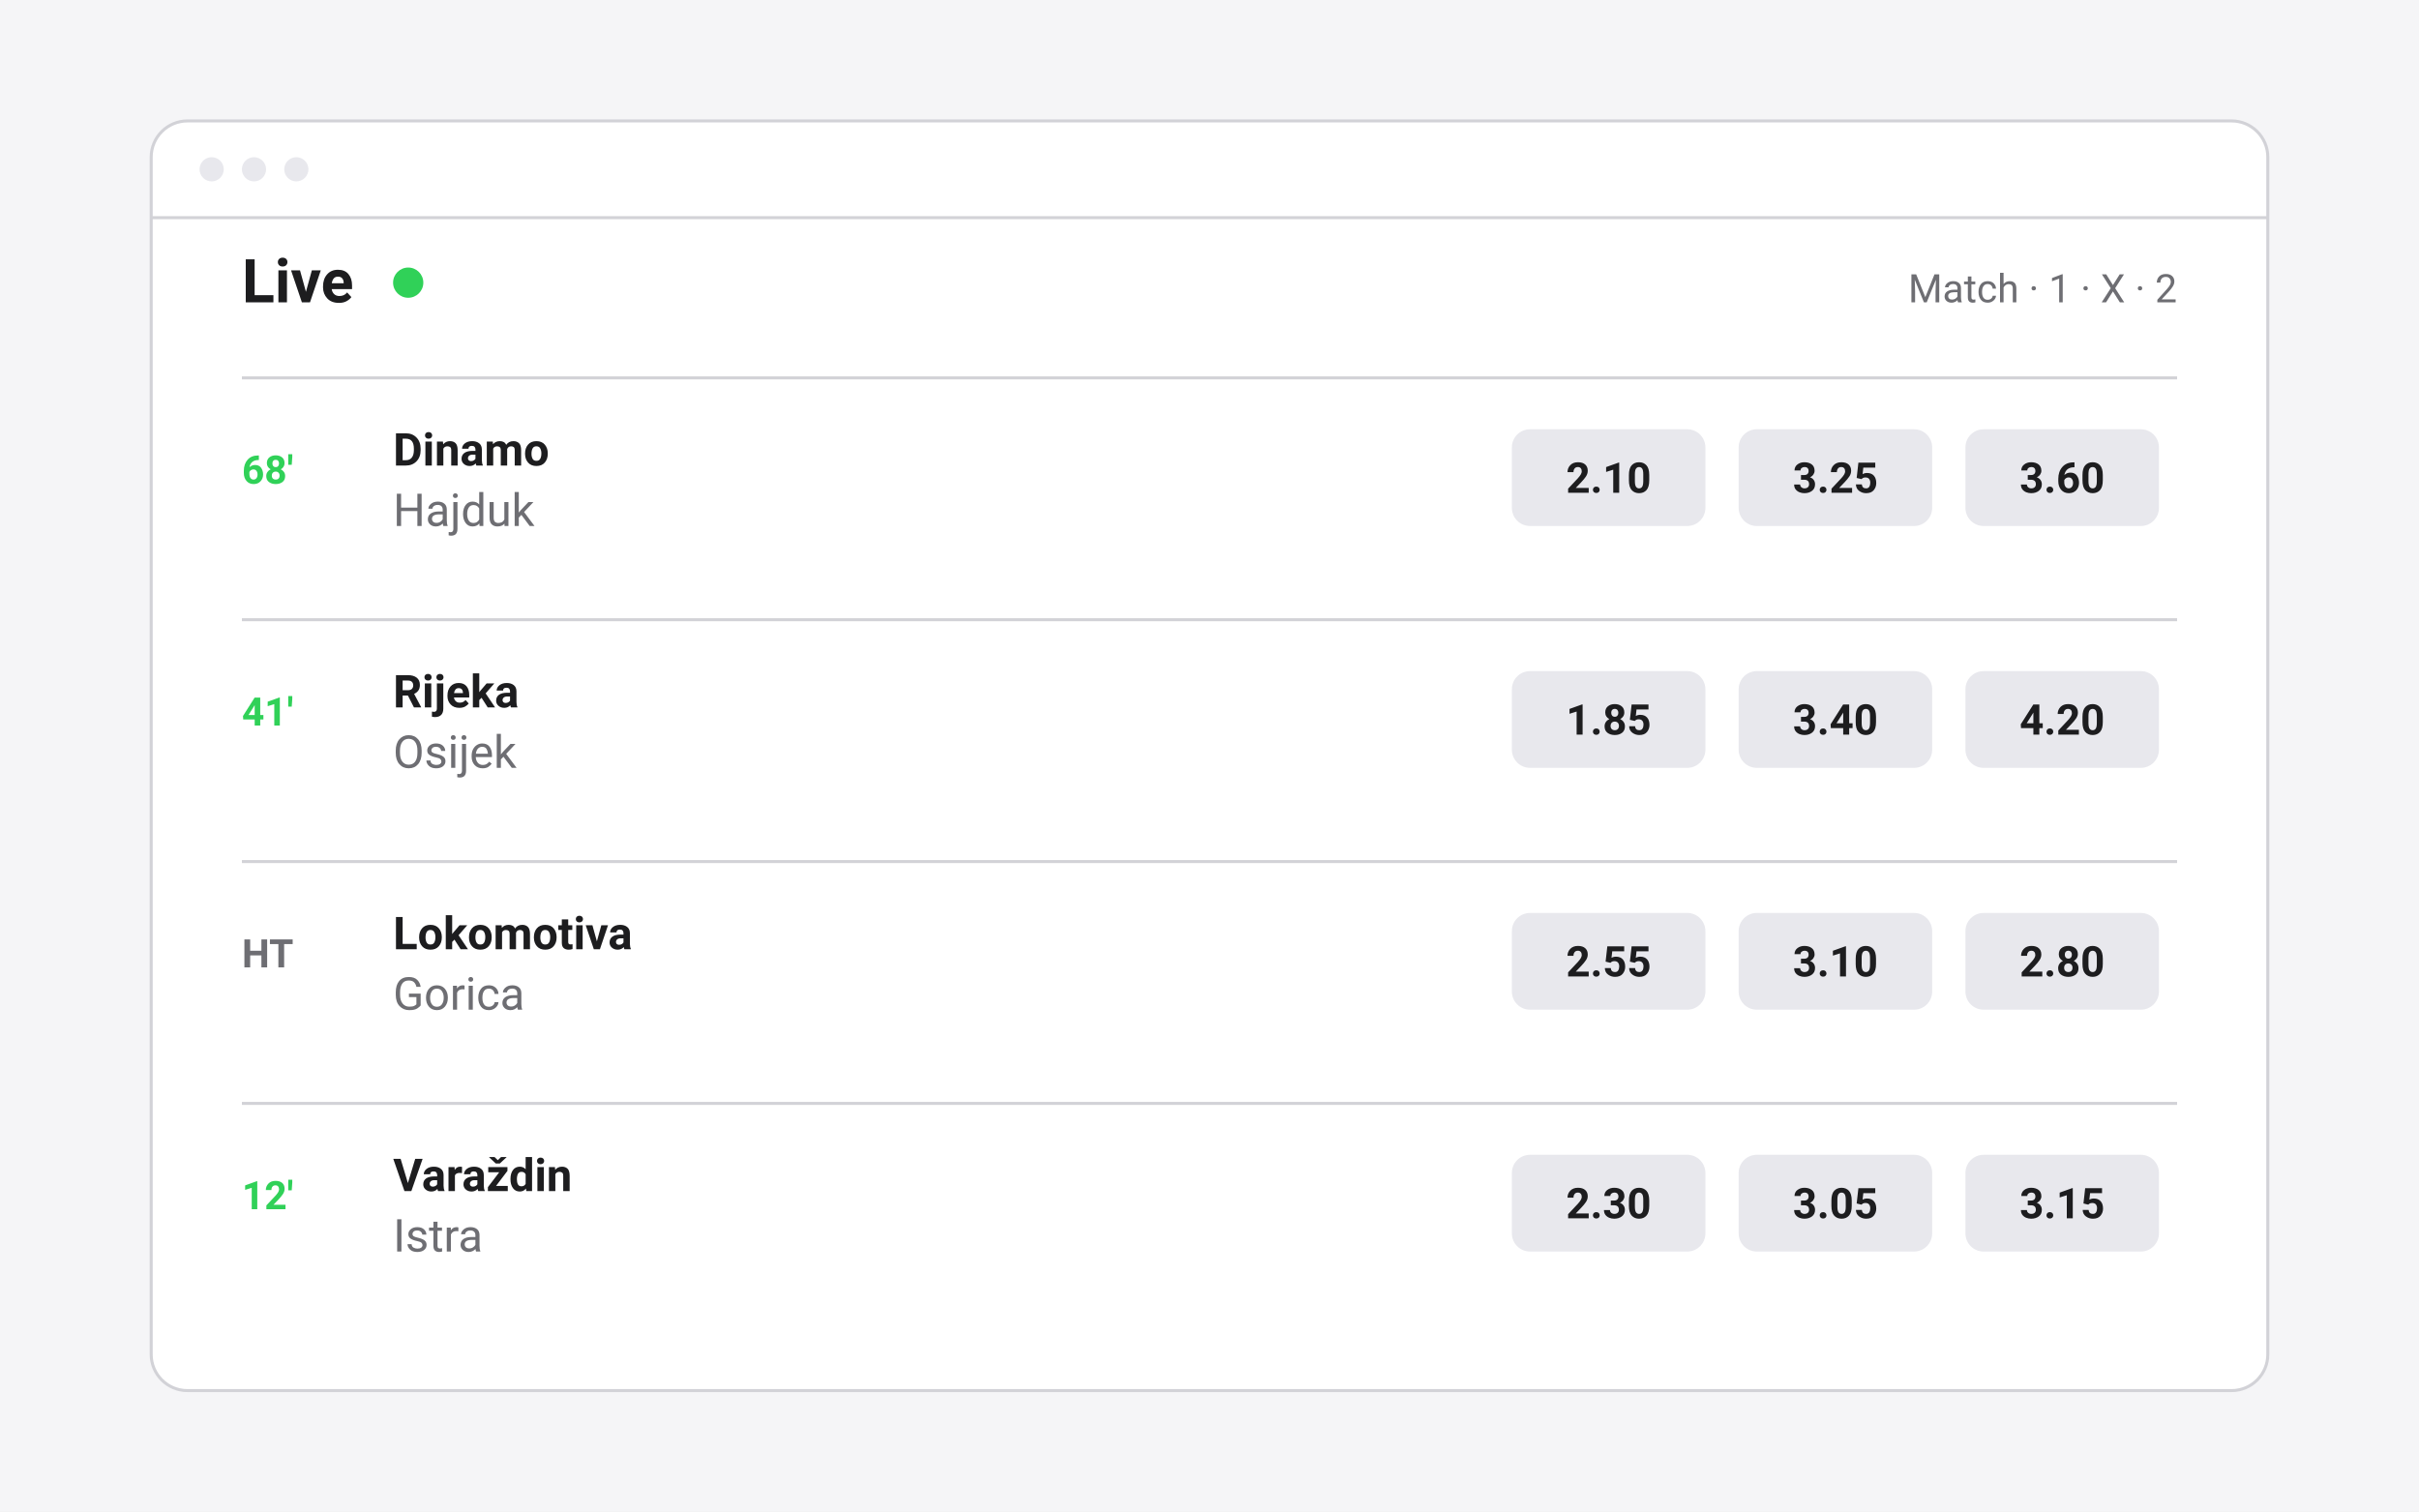
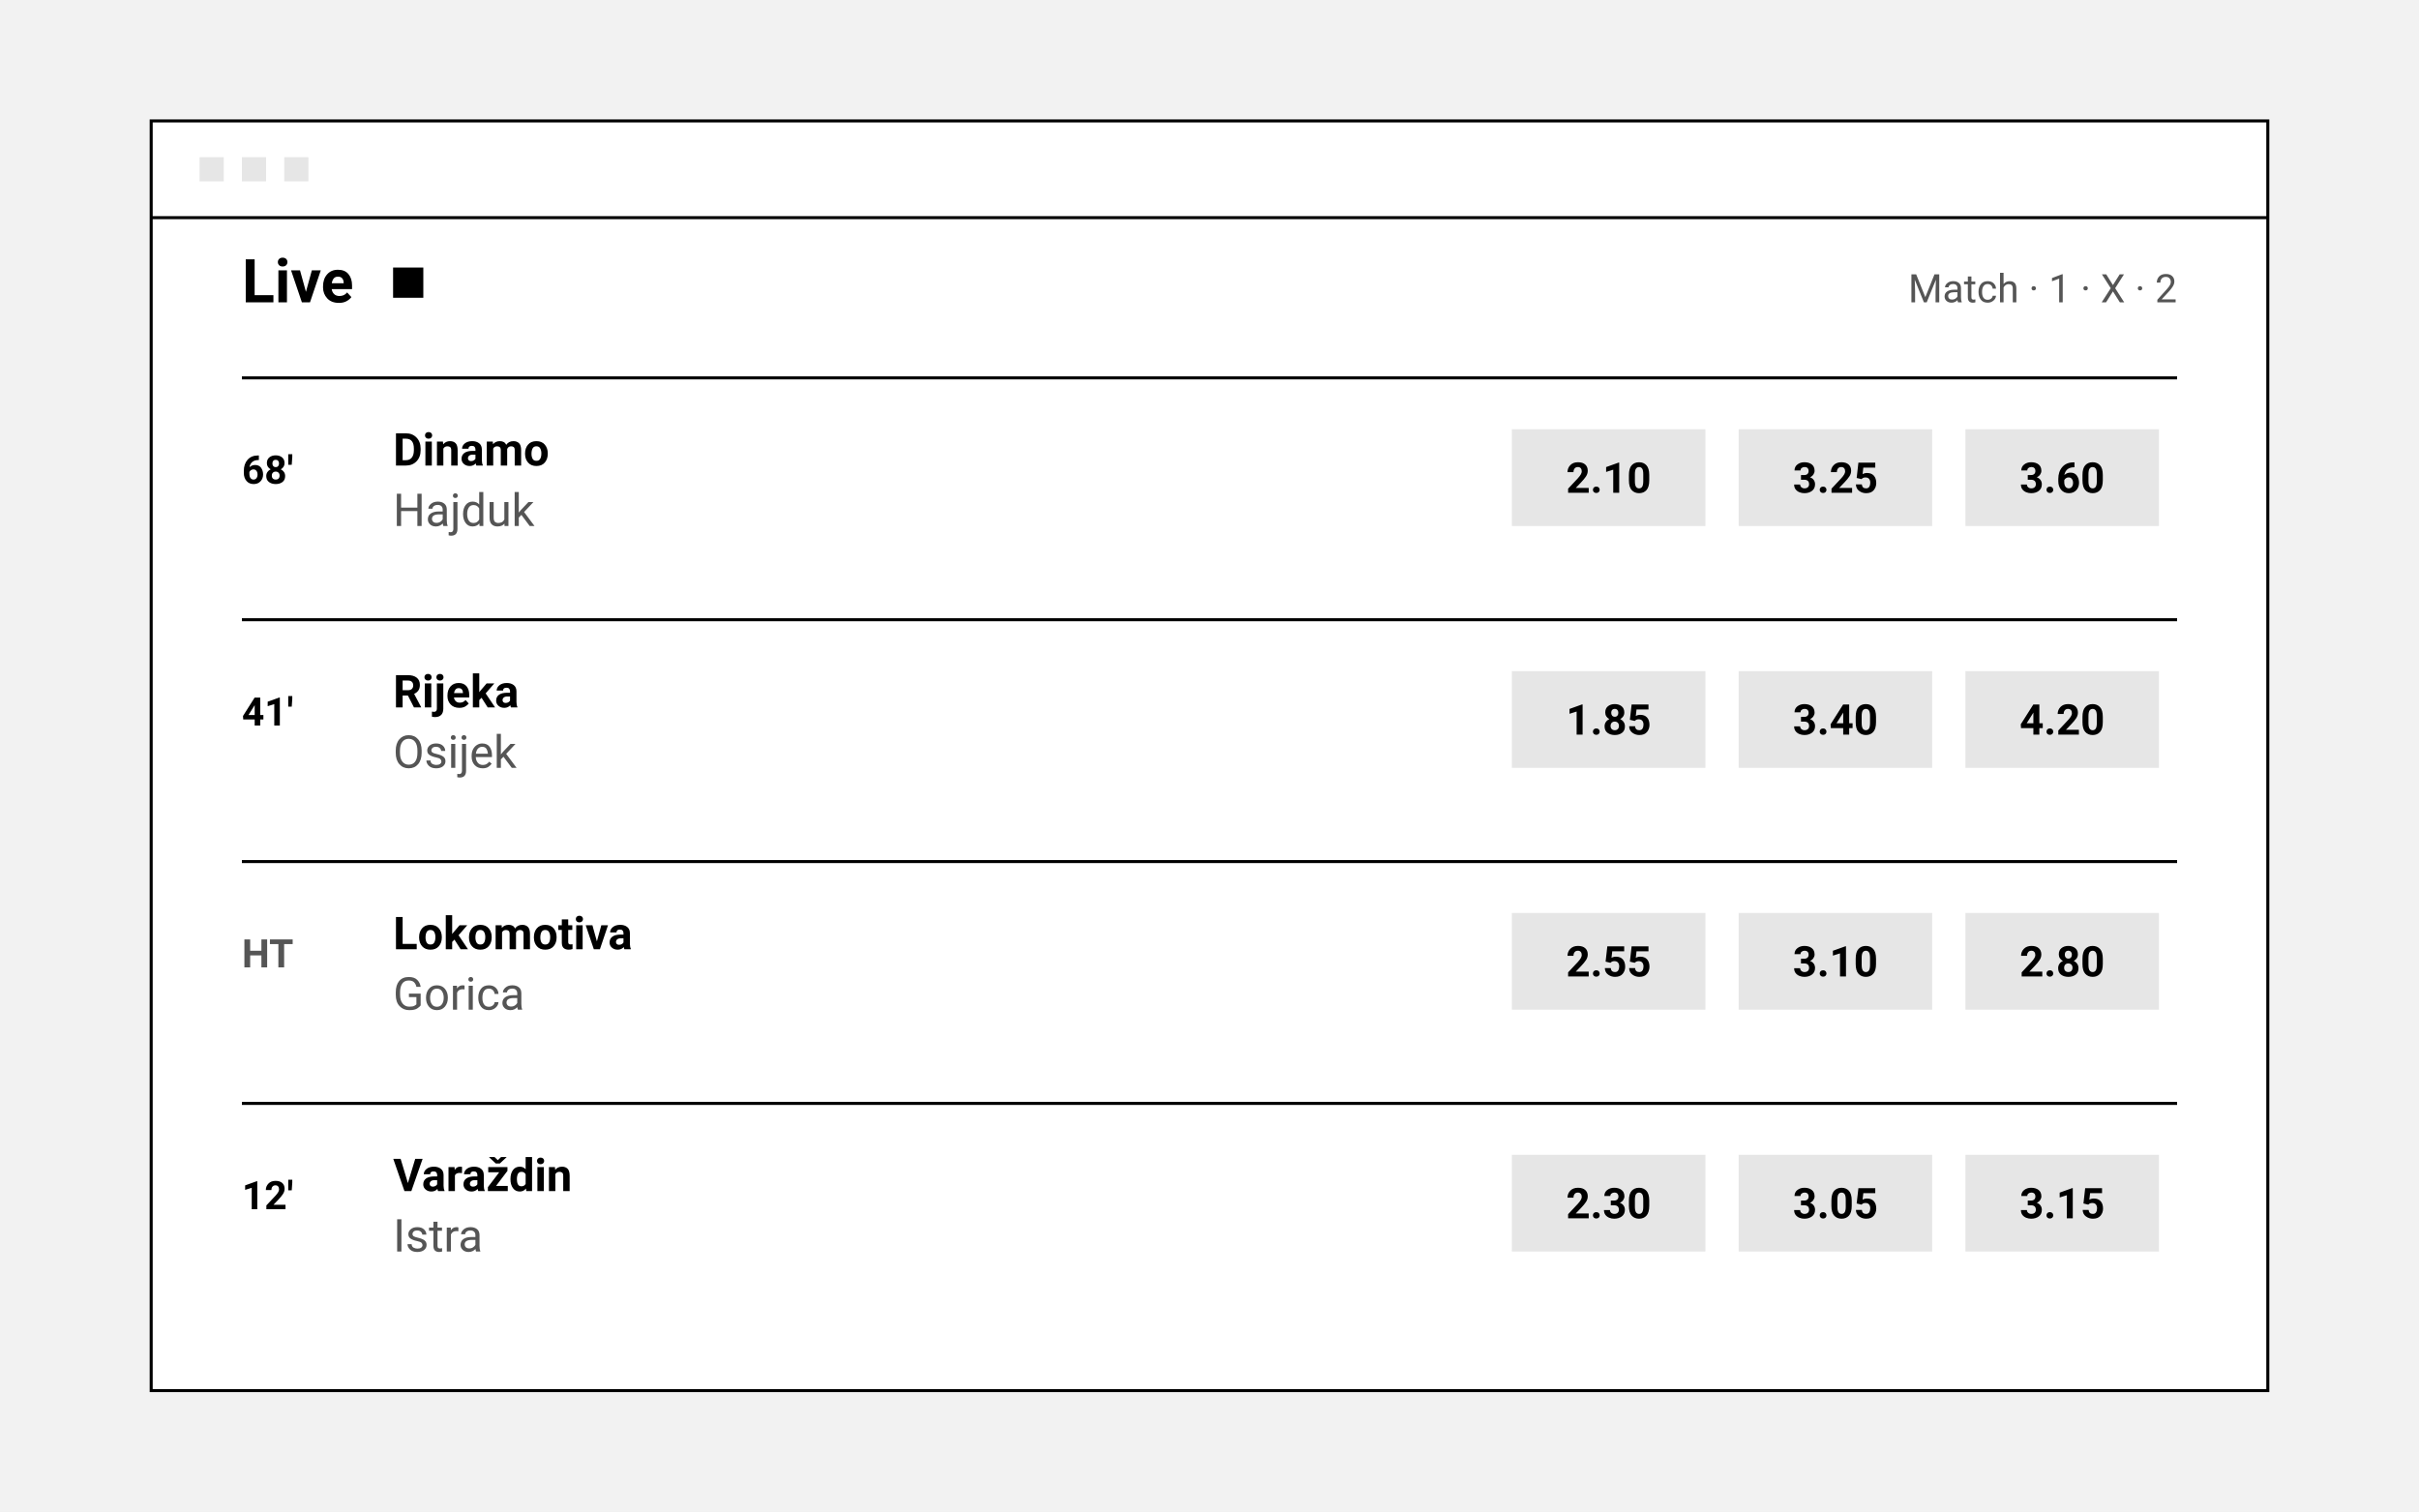
<svg xmlns="http://www.w3.org/2000/svg" viewBox="0 0 1600 1000" width="1600" height="1000" role="img" font-family="-apple-system, BlinkMacSystemFont, 'Segoe UI', Roboto, Helvetica, Arial, sans-serif">
-   <rect width="1600" height="1000" fill="#f5f5f7" />
-   <rect x="100" y="80" width="1400" height="840" rx="24" fill="#ffffff" stroke="#d2d2d7" stroke-width="2" />
-   <line x1="100" y1="144" x2="1500" y2="144" stroke="#d2d2d7" stroke-width="2" />
-   <circle cx="140" cy="112" r="8" fill="#e8e8ed" />
-   <circle cx="168" cy="112" r="8" fill="#e8e8ed" />
-   <circle cx="196" cy="112" r="8" fill="#e8e8ed" />
-   <text x="160" y="200" font-size="40" fill="#1d1d1f" font-weight="600" text-anchor="start">Live</text>
-   <circle cx="270" cy="187" r="10" fill="#30d158" />
-   <text x="1440" y="200" font-size="26" fill="#6e6e73" font-weight="400" text-anchor="end">Match · 1 · X · 2</text>
-   <line x1="160" y1="250" x2="1440" y2="250" stroke="#d2d2d7" stroke-width="2" />
-   <text x="160" y="320" font-size="26" fill="#30d158" font-weight="600" text-anchor="start">68'</text>
-   <text x="260" y="308" font-size="30" fill="#1d1d1f" font-weight="600" text-anchor="start">Dinamo</text>
-   <text x="260" y="348" font-size="30" fill="#6e6e73" font-weight="400" text-anchor="start">Hajduk</text>
-   <rect x="1000" y="284" width="128" height="64" rx="12" fill="#e8e8ed" />
-   <text x="1064" y="326" font-size="28" fill="#1d1d1f" font-weight="600" text-anchor="middle">2.10</text>
-   <rect x="1150" y="284" width="128" height="64" rx="12" fill="#e8e8ed" />
-   <text x="1214" y="326" font-size="28" fill="#1d1d1f" font-weight="600" text-anchor="middle">3.25</text>
-   <rect x="1300" y="284" width="128" height="64" rx="12" fill="#e8e8ed" />
-   <text x="1364" y="326" font-size="28" fill="#1d1d1f" font-weight="600" text-anchor="middle">3.60</text>
-   <line x1="160" y1="410" x2="1440" y2="410" stroke="#d2d2d7" stroke-width="2" />
-   <text x="160" y="480" font-size="26" fill="#30d158" font-weight="600" text-anchor="start">41'</text>
-   <text x="260" y="468" font-size="30" fill="#1d1d1f" font-weight="600" text-anchor="start">Rijeka</text>
-   <text x="260" y="508" font-size="30" fill="#6e6e73" font-weight="400" text-anchor="start">Osijek</text>
-   <rect x="1000" y="444" width="128" height="64" rx="12" fill="#e8e8ed" />
-   <text x="1064" y="486" font-size="28" fill="#1d1d1f" font-weight="600" text-anchor="middle">1.85</text>
-   <rect x="1150" y="444" width="128" height="64" rx="12" fill="#e8e8ed" />
-   <text x="1214" y="486" font-size="28" fill="#1d1d1f" font-weight="600" text-anchor="middle">3.40</text>
-   <rect x="1300" y="444" width="128" height="64" rx="12" fill="#e8e8ed" />
-   <text x="1364" y="486" font-size="28" fill="#1d1d1f" font-weight="600" text-anchor="middle">4.20</text>
-   <line x1="160" y1="570" x2="1440" y2="570" stroke="#d2d2d7" stroke-width="2" />
-   <text x="160" y="640" font-size="26" fill="#6e6e73" font-weight="600" text-anchor="start">HT</text>
-   <text x="260" y="628" font-size="30" fill="#1d1d1f" font-weight="600" text-anchor="start">Lokomotiva</text>
-   <text x="260" y="668" font-size="30" fill="#6e6e73" font-weight="400" text-anchor="start">Gorica</text>
-   <rect x="1000" y="604" width="128" height="64" rx="12" fill="#e8e8ed" />
-   <text x="1064" y="646" font-size="28" fill="#1d1d1f" font-weight="600" text-anchor="middle">2.55</text>
-   <rect x="1150" y="604" width="128" height="64" rx="12" fill="#e8e8ed" />
-   <text x="1214" y="646" font-size="28" fill="#1d1d1f" font-weight="600" text-anchor="middle">3.10</text>
-   <rect x="1300" y="604" width="128" height="64" rx="12" fill="#e8e8ed" />
-   <text x="1364" y="646" font-size="28" fill="#1d1d1f" font-weight="600" text-anchor="middle">2.80</text>
-   <line x1="160" y1="730" x2="1440" y2="730" stroke="#d2d2d7" stroke-width="2" />
-   <text x="160" y="800" font-size="26" fill="#30d158" font-weight="600" text-anchor="start">12'</text>
-   <text x="260" y="788" font-size="30" fill="#1d1d1f" font-weight="600" text-anchor="start">Varaždin</text>
-   <text x="260" y="828" font-size="30" fill="#6e6e73" font-weight="400" text-anchor="start">Istra</text>
-   <rect x="1000" y="764" width="128" height="64" rx="12" fill="#e8e8ed" />
-   <text x="1064" y="806" font-size="28" fill="#1d1d1f" font-weight="600" text-anchor="middle">2.30</text>
-   <rect x="1150" y="764" width="128" height="64" rx="12" fill="#e8e8ed" />
-   <text x="1214" y="806" font-size="28" fill="#1d1d1f" font-weight="600" text-anchor="middle">3.05</text>
-   <rect x="1300" y="764" width="128" height="64" rx="12" fill="#e8e8ed" />
-   <text x="1364" y="806" font-size="28" fill="#1d1d1f" font-weight="600" text-anchor="middle">3.15</text>
+   <rect width="1600" height="1000" fill="#f2f2f2" />
+   <rect x="100" y="80" width="1400" height="840" fill="#ffffff" stroke="#000000" stroke-width="2" />
+   <line x1="100" y1="144" x2="1500" y2="144" stroke="#000000" stroke-width="2" />
+   <rect x="132" y="104" width="16" height="16" fill="#e6e6e6" />
+   <rect x="160" y="104" width="16" height="16" fill="#e6e6e6" />
+   <rect x="188" y="104" width="16" height="16" fill="#e6e6e6" />
+   <text x="160" y="200" font-size="40" fill="#000000" font-weight="600" text-anchor="start">Live</text>
+   <rect x="260" y="177" width="20" height="20" fill="#000000" />
+   <text x="1440" y="200" font-size="26" fill="#555555" font-weight="400" text-anchor="end">Match · 1 · X · 2</text>
+   <line x1="160" y1="250" x2="1440" y2="250" stroke="#000000" stroke-width="2" />
+   <text x="160" y="320" font-size="26" fill="#000000" font-weight="600" text-anchor="start">68'</text>
+   <text x="260" y="308" font-size="30" fill="#000000" font-weight="600" text-anchor="start">Dinamo</text>
+   <text x="260" y="348" font-size="30" fill="#555555" font-weight="400" text-anchor="start">Hajduk</text>
+   <rect x="1000" y="284" width="128" height="64" fill="#e6e6e6" />
+   <text x="1064" y="326" font-size="28" fill="#000000" font-weight="600" text-anchor="middle">2.10</text>
+   <rect x="1150" y="284" width="128" height="64" fill="#e6e6e6" />
+   <text x="1214" y="326" font-size="28" fill="#000000" font-weight="600" text-anchor="middle">3.25</text>
+   <rect x="1300" y="284" width="128" height="64" fill="#e6e6e6" />
+   <text x="1364" y="326" font-size="28" fill="#000000" font-weight="600" text-anchor="middle">3.60</text>
+   <line x1="160" y1="410" x2="1440" y2="410" stroke="#000000" stroke-width="2" />
+   <text x="160" y="480" font-size="26" fill="#000000" font-weight="600" text-anchor="start">41'</text>
+   <text x="260" y="468" font-size="30" fill="#000000" font-weight="600" text-anchor="start">Rijeka</text>
+   <text x="260" y="508" font-size="30" fill="#555555" font-weight="400" text-anchor="start">Osijek</text>
+   <rect x="1000" y="444" width="128" height="64" fill="#e6e6e6" />
+   <text x="1064" y="486" font-size="28" fill="#000000" font-weight="600" text-anchor="middle">1.85</text>
+   <rect x="1150" y="444" width="128" height="64" fill="#e6e6e6" />
+   <text x="1214" y="486" font-size="28" fill="#000000" font-weight="600" text-anchor="middle">3.40</text>
+   <rect x="1300" y="444" width="128" height="64" fill="#e6e6e6" />
+   <text x="1364" y="486" font-size="28" fill="#000000" font-weight="600" text-anchor="middle">4.20</text>
+   <line x1="160" y1="570" x2="1440" y2="570" stroke="#000000" stroke-width="2" />
+   <text x="160" y="640" font-size="26" fill="#555555" font-weight="600" text-anchor="start">HT</text>
+   <text x="260" y="628" font-size="30" fill="#000000" font-weight="600" text-anchor="start">Lokomotiva</text>
+   <text x="260" y="668" font-size="30" fill="#555555" font-weight="400" text-anchor="start">Gorica</text>
+   <rect x="1000" y="604" width="128" height="64" fill="#e6e6e6" />
+   <text x="1064" y="646" font-size="28" fill="#000000" font-weight="600" text-anchor="middle">2.55</text>
+   <rect x="1150" y="604" width="128" height="64" fill="#e6e6e6" />
+   <text x="1214" y="646" font-size="28" fill="#000000" font-weight="600" text-anchor="middle">3.10</text>
+   <rect x="1300" y="604" width="128" height="64" fill="#e6e6e6" />
+   <text x="1364" y="646" font-size="28" fill="#000000" font-weight="600" text-anchor="middle">2.80</text>
+   <line x1="160" y1="730" x2="1440" y2="730" stroke="#000000" stroke-width="2" />
+   <text x="160" y="800" font-size="26" fill="#000000" font-weight="600" text-anchor="start">12'</text>
+   <text x="260" y="788" font-size="30" fill="#000000" font-weight="600" text-anchor="start">Varaždin</text>
+   <text x="260" y="828" font-size="30" fill="#555555" font-weight="400" text-anchor="start">Istra</text>
+   <rect x="1000" y="764" width="128" height="64" fill="#e6e6e6" />
+   <text x="1064" y="806" font-size="28" fill="#000000" font-weight="600" text-anchor="middle">2.30</text>
+   <rect x="1150" y="764" width="128" height="64" fill="#e6e6e6" />
+   <text x="1214" y="806" font-size="28" fill="#000000" font-weight="600" text-anchor="middle">3.05</text>
+   <rect x="1300" y="764" width="128" height="64" fill="#e6e6e6" />
+   <text x="1364" y="806" font-size="28" fill="#000000" font-weight="600" text-anchor="middle">3.15</text>
</svg>
